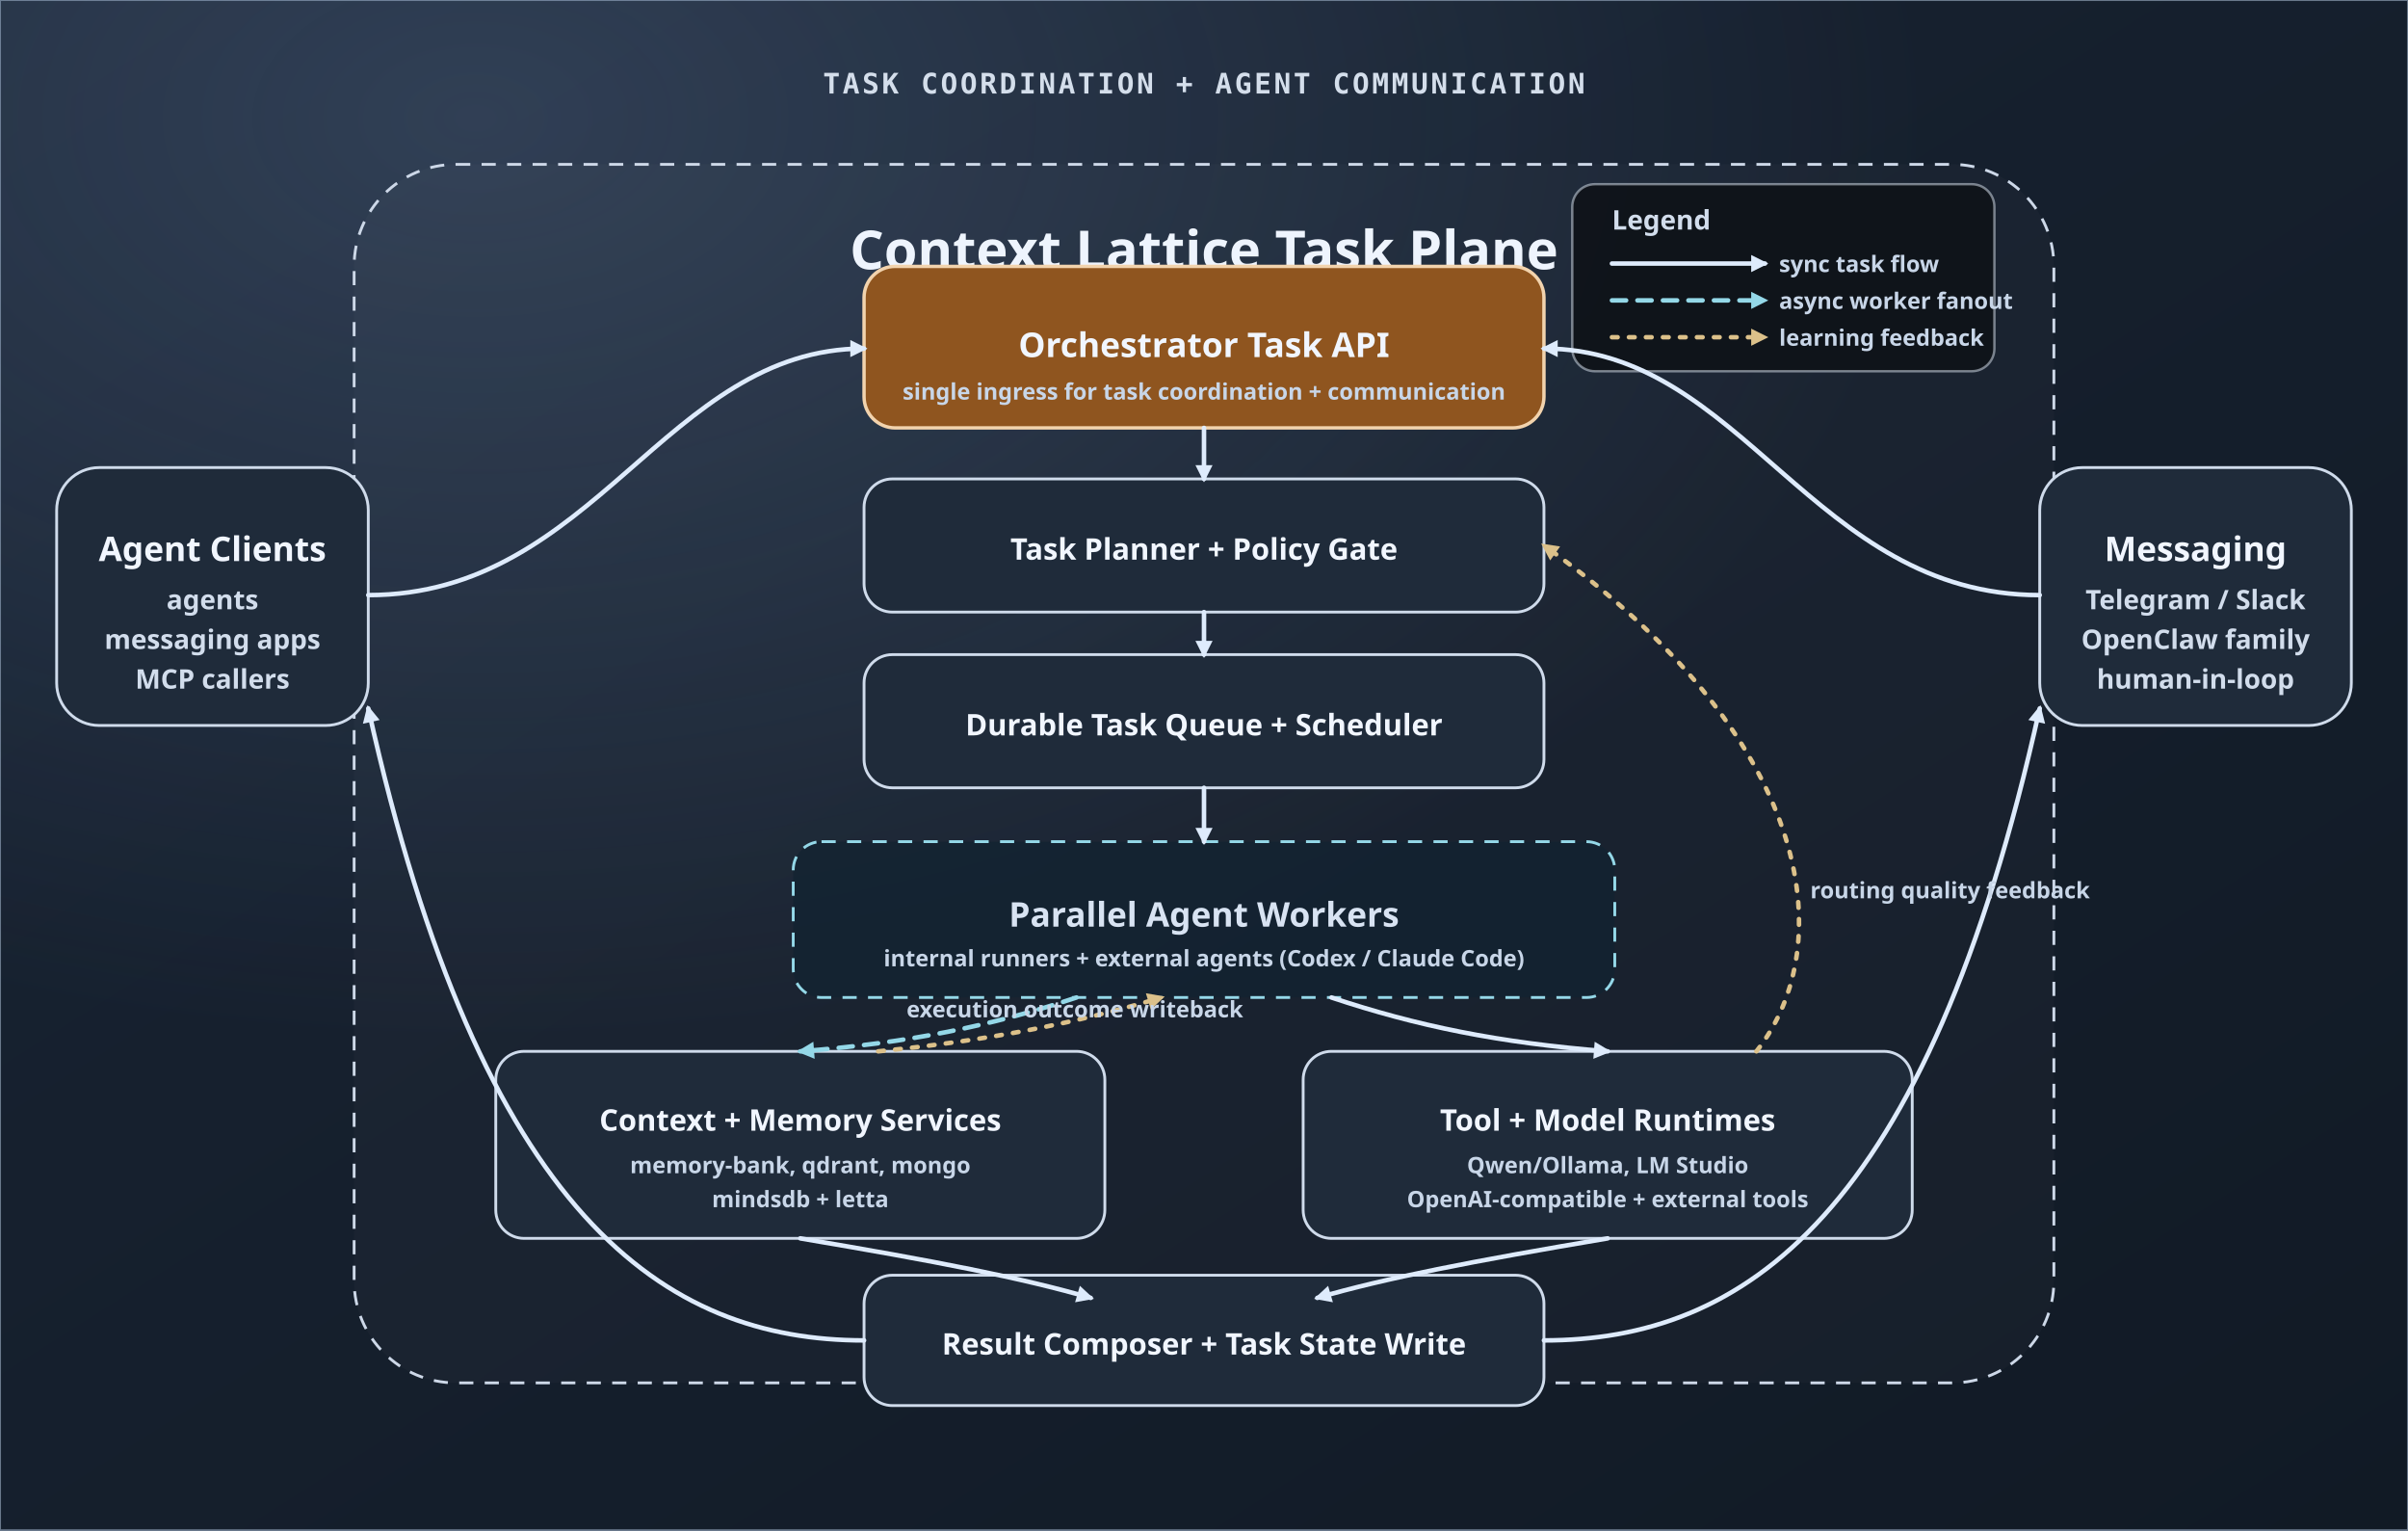
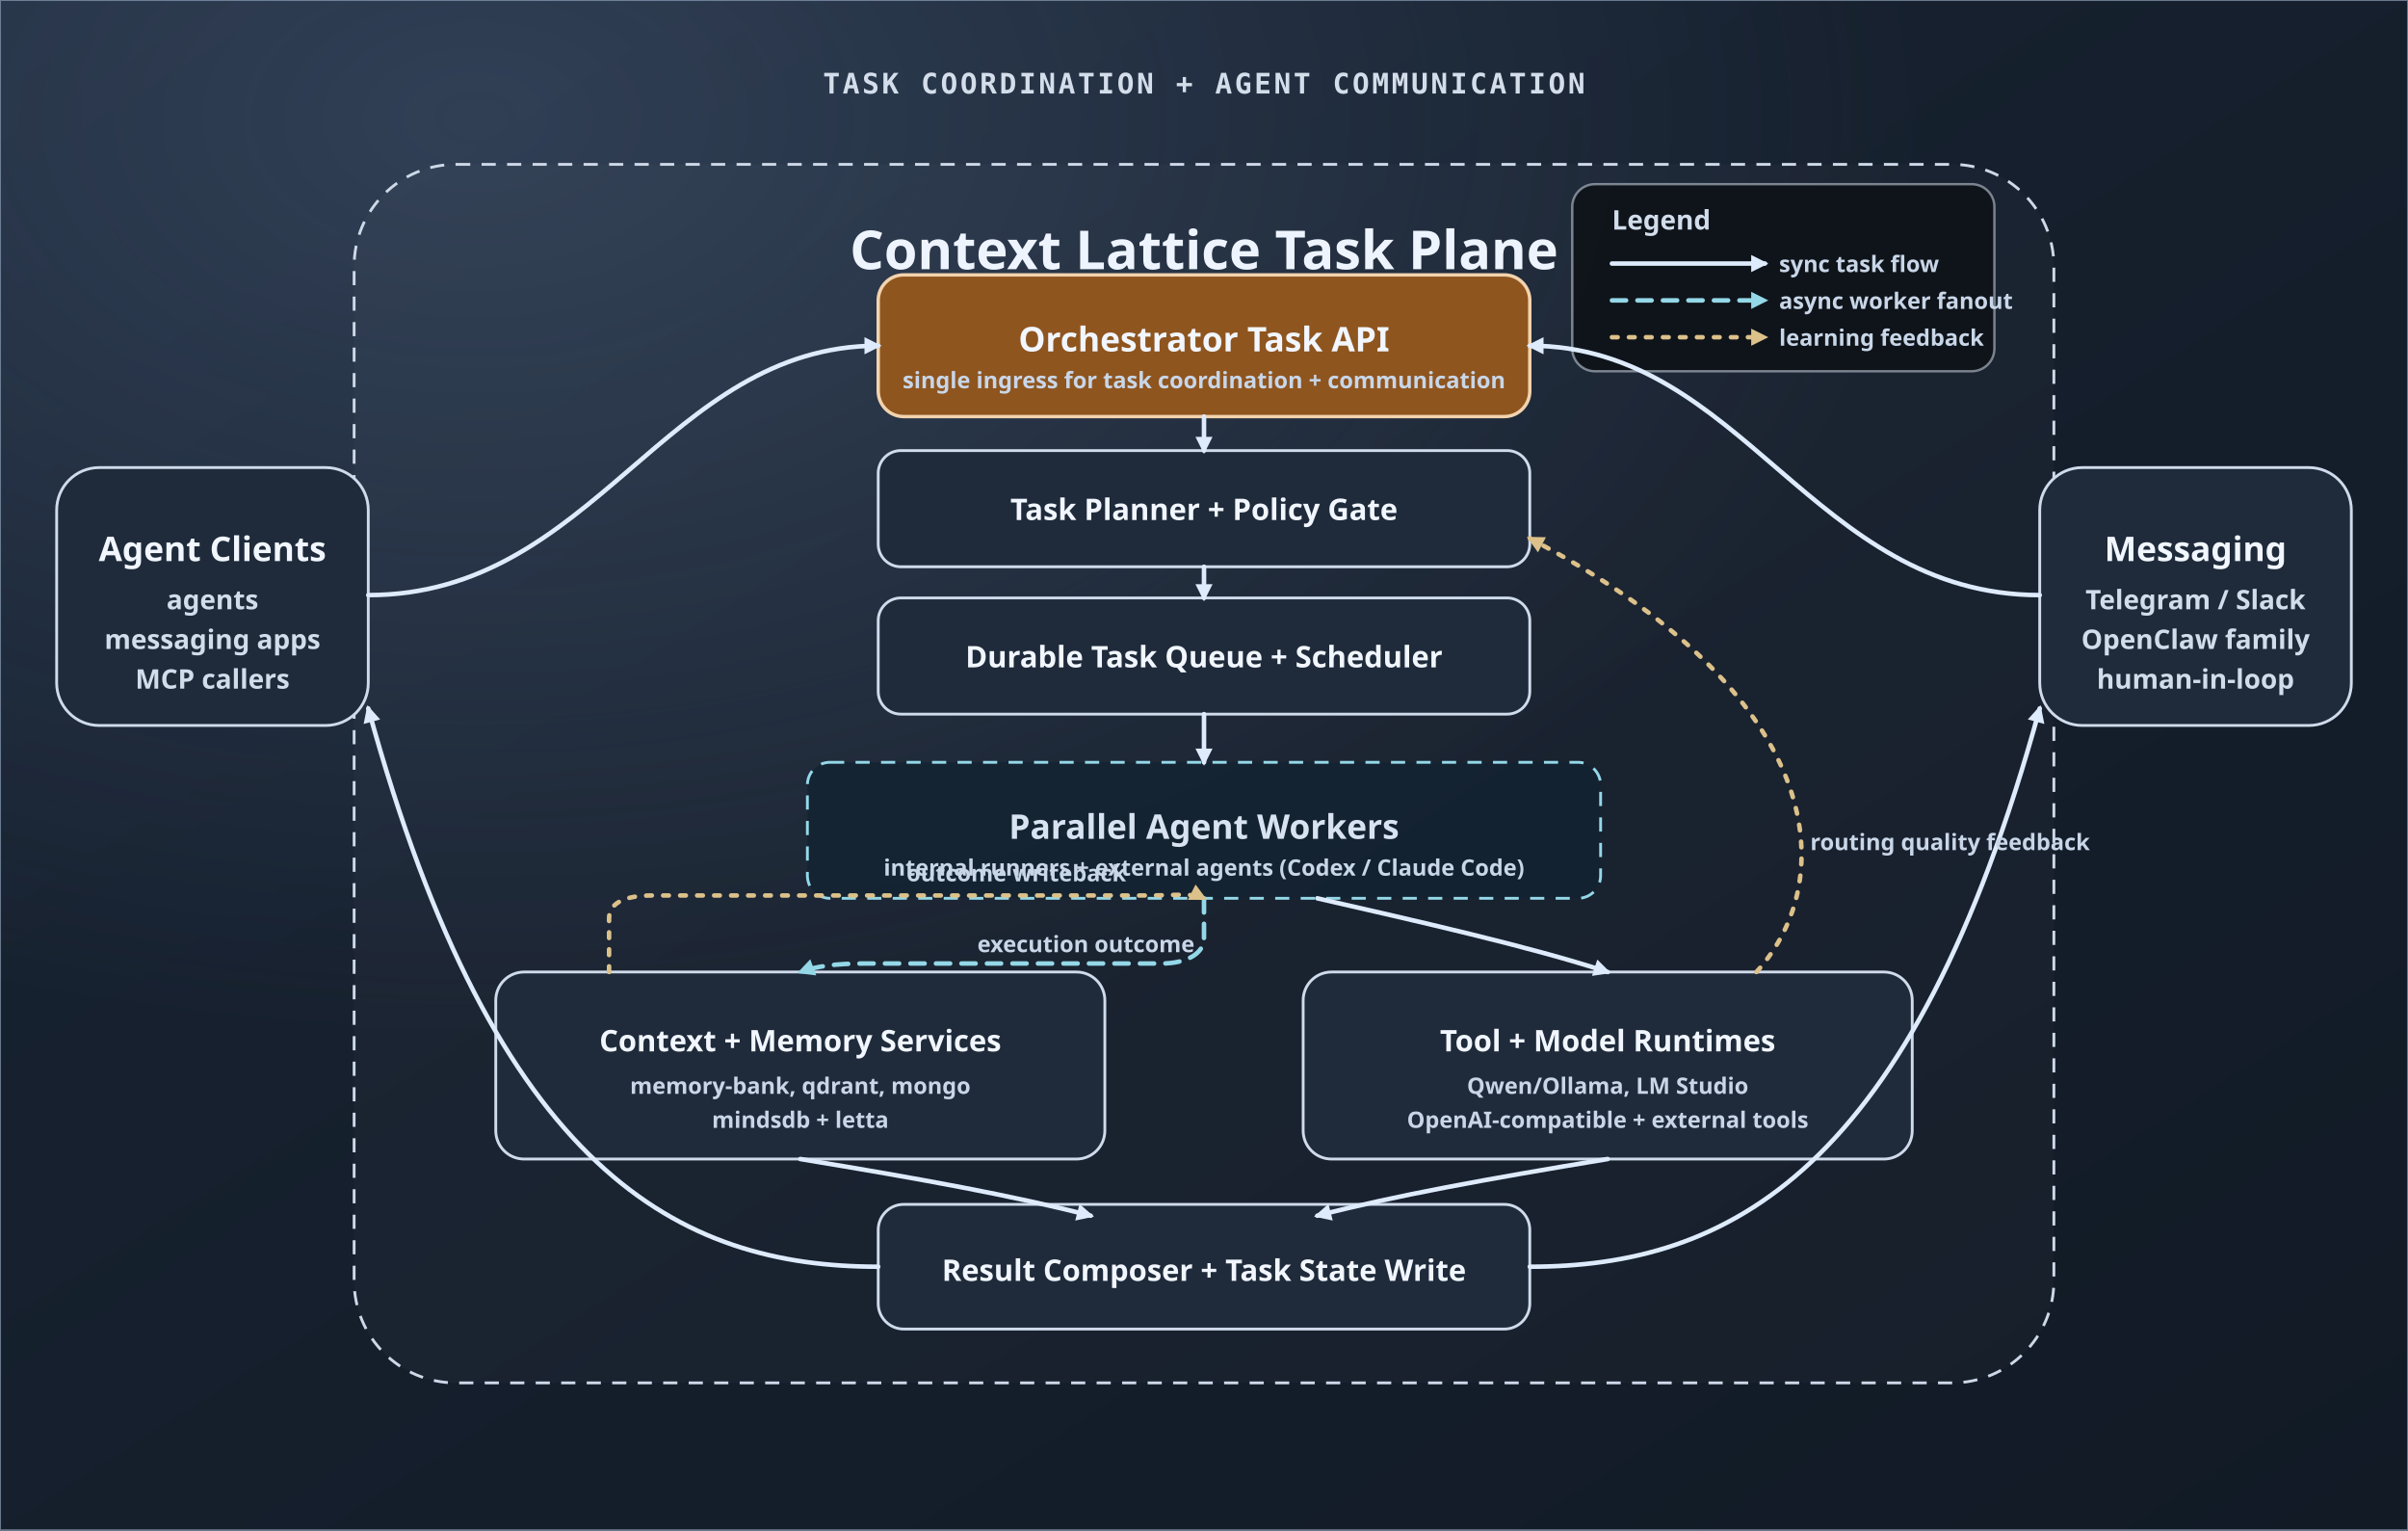
<svg xmlns="http://www.w3.org/2000/svg" width="1700" height="1080" viewBox="0 0 1700 1080" role="img" aria-label="Task coordination and agent communication workflow through the Context Lattice orchestrator">
  <defs>
    <linearGradient id="bg" x1="0%" y1="0%" x2="100%" y2="100%">
      <stop offset="0%" stop-color="#192434" />
      <stop offset="100%" stop-color="#111a25" />
    </linearGradient>
    <radialGradient id="glowA" cx="20%" cy="8%" r="60%">
      <stop offset="0%" stop-color="#88a5d2" stop-opacity="0.22" />
      <stop offset="100%" stop-color="#88a5d2" stop-opacity="0" />
    </radialGradient>
    <marker id="arrow" markerWidth="12.1" markerHeight="12.1" refX="9.7" refY="6.05" orient="auto" markerUnits="userSpaceOnUse">
      <path d="M0 0 L12.1 6.05 L0 12.1 Z" fill="#deebfc" />
    </marker>
    <marker id="arrowAsync" markerWidth="12.1" markerHeight="12.1" refX="9.7" refY="6.05" orient="auto" markerUnits="userSpaceOnUse">
      <path d="M0 0 L12.1 6.05 L0 12.1 Z" fill="#94d8e8" />
    </marker>
    <marker id="arrowLearn" markerWidth="12.1" markerHeight="12.1" refX="9.7" refY="6.05" orient="auto" markerUnits="userSpaceOnUse">
      <path d="M0 0 L12.1 6.05 L0 12.1 Z" fill="#dcc18a" />
    </marker>
    <style>
      .frame { fill: url(#bg); stroke: #69788b; stroke-width: 1.4; }
      .boundary { fill: rgba(255,255,255,0.02); stroke: #cdd8e8; stroke-width: 2; stroke-dasharray: 10 8; }
      .node { fill: #1f2b3a; stroke: #cfdbeb; stroke-width: 2; }
      .core { fill: #8f551f; stroke: #f2d3ad; stroke-width: 2.4; }
      .worker-box { fill: rgba(19, 35, 49, 0.78); stroke: #94d8e8; stroke-width: 2; stroke-dasharray: 10 8; }
      .title { font: 700 20px 'IBM Plex Mono', monospace; fill: #d4deeb; letter-spacing: 0.09em; }
      .h2 { font: 700 38px 'IBM Plex Sans', sans-serif; fill: #eef4fd; }
      .label { font: 700 24px 'IBM Plex Sans', sans-serif; fill: #f1f6ff; }
      .label-sm { font: 700 21px 'IBM Plex Sans', sans-serif; fill: #f1f6ff; }
      .sub { font: 600 19px 'IBM Plex Sans', sans-serif; fill: #d2ddec; }
      .sub-sm { font: 600 16px 'IBM Plex Sans', sans-serif; fill: #c8d6e8; }
      .lane { font: 700 24px 'IBM Plex Sans', sans-serif; fill: #d8e3f2; }
      .sync { stroke: #deebfc; stroke-width: 3.2; fill: none; stroke-linecap: round; stroke-linejoin: round; }
      .async { stroke: #94d8e8; stroke-width: 3.2; fill: none; stroke-dasharray: 10 8; stroke-linecap: round; stroke-linejoin: round; }
      .learn { stroke: #dcc18a; stroke-width: 3.2; fill: none; stroke-dasharray: 4 8; stroke-linecap: round; stroke-linejoin: round; }
      .legend { fill: rgba(15, 19, 24, 0.92); stroke: rgba(225, 235, 246, 0.5); stroke-width: 1.7; }
    </style>
  </defs>
  <rect x="0" y="0" width="1700" height="1080" class="frame" />
  <rect x="0" y="0" width="1700" height="1080" fill="url(#glowA)" />
  <text x="850" y="66" text-anchor="middle" class="title">TASK COORDINATION + AGENT COMMUNICATION</text>
  <rect x="250" y="116" width="1200" height="860" rx="72" class="boundary" />
  <text x="850" y="190" text-anchor="middle" class="h2">Context Lattice Task Plane</text>
  <rect x="40" y="330" width="220" height="182" rx="30" class="node" />
  <text x="150" y="396" text-anchor="middle" class="label">Agent Clients</text>
  <text x="150" y="430" text-anchor="middle" class="sub">agents</text>
  <text x="150" y="458" text-anchor="middle" class="sub">messaging apps</text>
  <text x="150" y="486" text-anchor="middle" class="sub">MCP callers</text>
  <rect x="1440" y="330" width="220" height="182" rx="30" class="node" />
  <text x="1550" y="396" text-anchor="middle" class="label">Messaging</text>
  <text x="1550" y="430" text-anchor="middle" class="sub">Telegram / Slack</text>
  <text x="1550" y="458" text-anchor="middle" class="sub">OpenClaw family</text>
  <text x="1550" y="486" text-anchor="middle" class="sub">human-in-loop</text>
-   <rect x="610" y="188" width="480" height="114" rx="22" class="core" />
-   <text x="850" y="252" text-anchor="middle" class="label">Orchestrator Task API</text>
-   <text x="850" y="282" text-anchor="middle" class="sub-sm">single ingress for task coordination + communication</text>
-   <rect x="610" y="338" width="480" height="94" rx="20" class="node" />
-   <text x="850" y="395" text-anchor="middle" class="label-sm">Task Planner + Policy Gate</text>
-   <rect x="610" y="462" width="480" height="94" rx="20" class="node" />
-   <text x="850" y="519" text-anchor="middle" class="label-sm">Durable Task Queue + Scheduler</text>
-   <rect x="560" y="594" width="580" height="110" rx="20" class="worker-box" />
-   <text x="850" y="654" text-anchor="middle" class="lane">Parallel Agent Workers</text>
-   <text x="850" y="682" text-anchor="middle" class="sub-sm">internal runners + external agents (Codex / Claude Code)</text>
-   <rect x="350" y="742" width="430" height="132" rx="20" class="node" />
-   <text x="565" y="798" text-anchor="middle" class="label-sm">Context + Memory Services</text>
-   <text x="565" y="828" text-anchor="middle" class="sub-sm">memory-bank, qdrant, mongo</text>
-   <text x="565" y="852" text-anchor="middle" class="sub-sm">mindsdb + letta</text>
-   <rect x="920" y="742" width="430" height="132" rx="20" class="node" />
-   <text x="1135" y="798" text-anchor="middle" class="label-sm">Tool + Model Runtimes</text>
-   <text x="1135" y="828" text-anchor="middle" class="sub-sm">Qwen/Ollama, LM Studio</text>
-   <text x="1135" y="852" text-anchor="middle" class="sub-sm">OpenAI-compatible + external tools</text>
-   <rect x="610" y="900" width="480" height="92" rx="20" class="node" />
-   <text x="850" y="956" text-anchor="middle" class="label-sm">Result Composer + Task State Write</text>
+   <rect x="620" y="194" width="460" height="100" rx="18" class="core" />
+   <text x="850" y="248" text-anchor="middle" class="label">Orchestrator Task API</text>
+   <text x="850" y="274" text-anchor="middle" class="sub-sm">single ingress for task coordination + communication</text>
+   <rect x="620" y="318" width="460" height="82" rx="16" class="node" />
+   <text x="850" y="367" text-anchor="middle" class="label-sm">Task Planner + Policy Gate</text>
+   <rect x="620" y="422" width="460" height="82" rx="16" class="node" />
+   <text x="850" y="471" text-anchor="middle" class="label-sm">Durable Task Queue + Scheduler</text>
+   <rect x="570" y="538" width="560" height="96" rx="16" class="worker-box" />
+   <text x="850" y="592" text-anchor="middle" class="lane">Parallel Agent Workers</text>
+   <text x="850" y="618" text-anchor="middle" class="sub-sm">internal runners + external agents (Codex / Claude Code)</text>
+   <rect x="350" y="686" width="430" height="132" rx="20" class="node" />
+   <text x="565" y="742" text-anchor="middle" class="label-sm">Context + Memory Services</text>
+   <text x="565" y="772" text-anchor="middle" class="sub-sm">memory-bank, qdrant, mongo</text>
+   <text x="565" y="796" text-anchor="middle" class="sub-sm">mindsdb + letta</text>
+   <rect x="920" y="686" width="430" height="132" rx="20" class="node" />
+   <text x="1135" y="742" text-anchor="middle" class="label-sm">Tool + Model Runtimes</text>
+   <text x="1135" y="772" text-anchor="middle" class="sub-sm">Qwen/Ollama, LM Studio</text>
+   <text x="1135" y="796" text-anchor="middle" class="sub-sm">OpenAI-compatible + external tools</text>
+   <rect x="620" y="850" width="460" height="88" rx="18" class="node" />
+   <text x="850" y="904" text-anchor="middle" class="label-sm">Result Composer + Task State Write</text>
  <rect x="1110" y="130" width="298" height="132" rx="16" class="legend" />
  <text x="1138" y="162" class="sub">Legend</text>
  <path class="sync" d="M1138 186 H1246" marker-end="url(#arrow)" />
  <text x="1256" y="192" class="sub-sm">sync task flow</text>
  <path class="async" d="M1138 212 H1246" marker-end="url(#arrowAsync)" />
  <text x="1256" y="218" class="sub-sm">async worker fanout</text>
  <path class="learn" d="M1138 238 H1246" marker-end="url(#arrowLearn)" />
  <text x="1256" y="244" class="sub-sm">learning feedback</text>
-   <path class="sync" d="M260 420 C420 420,470 246,610 246" marker-end="url(#arrow)" />
-   <path class="sync" d="M1440 420 C1280 420,1230 246,1090 246" marker-end="url(#arrow)" />
-   <path class="sync" d="M850 302 V338" marker-end="url(#arrow)" />
-   <path class="sync" d="M850 432 V462" marker-end="url(#arrow)" />
-   <path class="sync" d="M850 556 V594" marker-end="url(#arrow)" />
-   <path class="async" d="M760 704 C700 724,642 736,565 742" marker-end="url(#arrowAsync)" />
-   <path class="sync" d="M940 704 C1000 724,1058 736,1135 742" marker-end="url(#arrow)" />
-   <path class="sync" d="M565 874 C660 890,722 902,770 916" marker-end="url(#arrow)" />
-   <path class="sync" d="M1135 874 C1040 890,978 902,930 916" marker-end="url(#arrow)" />
-   <path class="sync" d="M610 946 C470 946,340 860,260 500" marker-end="url(#arrow)" />
-   <path class="sync" d="M1090 946 C1230 946,1360 860,1440 500" marker-end="url(#arrow)" />
-   <path class="learn" d="M1240 742 C1300 666,1280 520,1090 385" marker-end="url(#arrowLearn)" />
-   <text x="1278" y="634" class="sub-sm" fill="#dcc18a">routing quality feedback</text>
-   <path class="learn" d="M620 742 C700 734,760 722,820 704" marker-end="url(#arrowLearn)" />
-   <text x="640" y="718" class="sub-sm" fill="#dcc18a">execution outcome writeback</text>
+   <path class="sync" d="M260 420 C420 420,470 244,620 244" marker-end="url(#arrow)" />
+   <path class="sync" d="M1440 420 C1280 420,1230 244,1080 244" marker-end="url(#arrow)" />
+   <path class="sync" d="M850 294 V318" marker-end="url(#arrow)" />
+   <path class="sync" d="M850 400 V422" marker-end="url(#arrow)" />
+   <path class="sync" d="M850 504 V538" marker-end="url(#arrow)" />
+   <path class="async" d="M850 634 V662 C850 674,836 680,820 680 H610 C590 680,576 682,565 686" marker-end="url(#arrowAsync)" />
+   <text x="690" y="672" class="sub-sm" fill="#94d8e8">execution outcome</text>
+   <path class="sync" d="M930 634 C1000 650,1080 668,1135 686" marker-end="url(#arrow)" />
+   <path class="learn" d="M430 686 V648 C430 636,444 632,460 632 H810 C830 632,842 630,850 634" marker-end="url(#arrowLearn)" />
+   <text x="640" y="622" class="sub-sm" fill="#dcc18a">outcome writeback</text>
+   <path class="sync" d="M565 818 C650 832,716 844,770 858" marker-end="url(#arrow)" />
+   <path class="sync" d="M1135 818 C1050 832,984 844,930 858" marker-end="url(#arrow)" />
+   <path class="sync" d="M620 894 C480 894,350 828,260 500" marker-end="url(#arrow)" />
+   <path class="sync" d="M1080 894 C1220 894,1350 828,1440 500" marker-end="url(#arrow)" />
+   <path class="learn" d="M1240 686 C1300 620,1290 490,1080 380" marker-end="url(#arrowLearn)" />
+   <text x="1278" y="600" class="sub-sm" fill="#dcc18a">routing quality feedback</text>
</svg>
